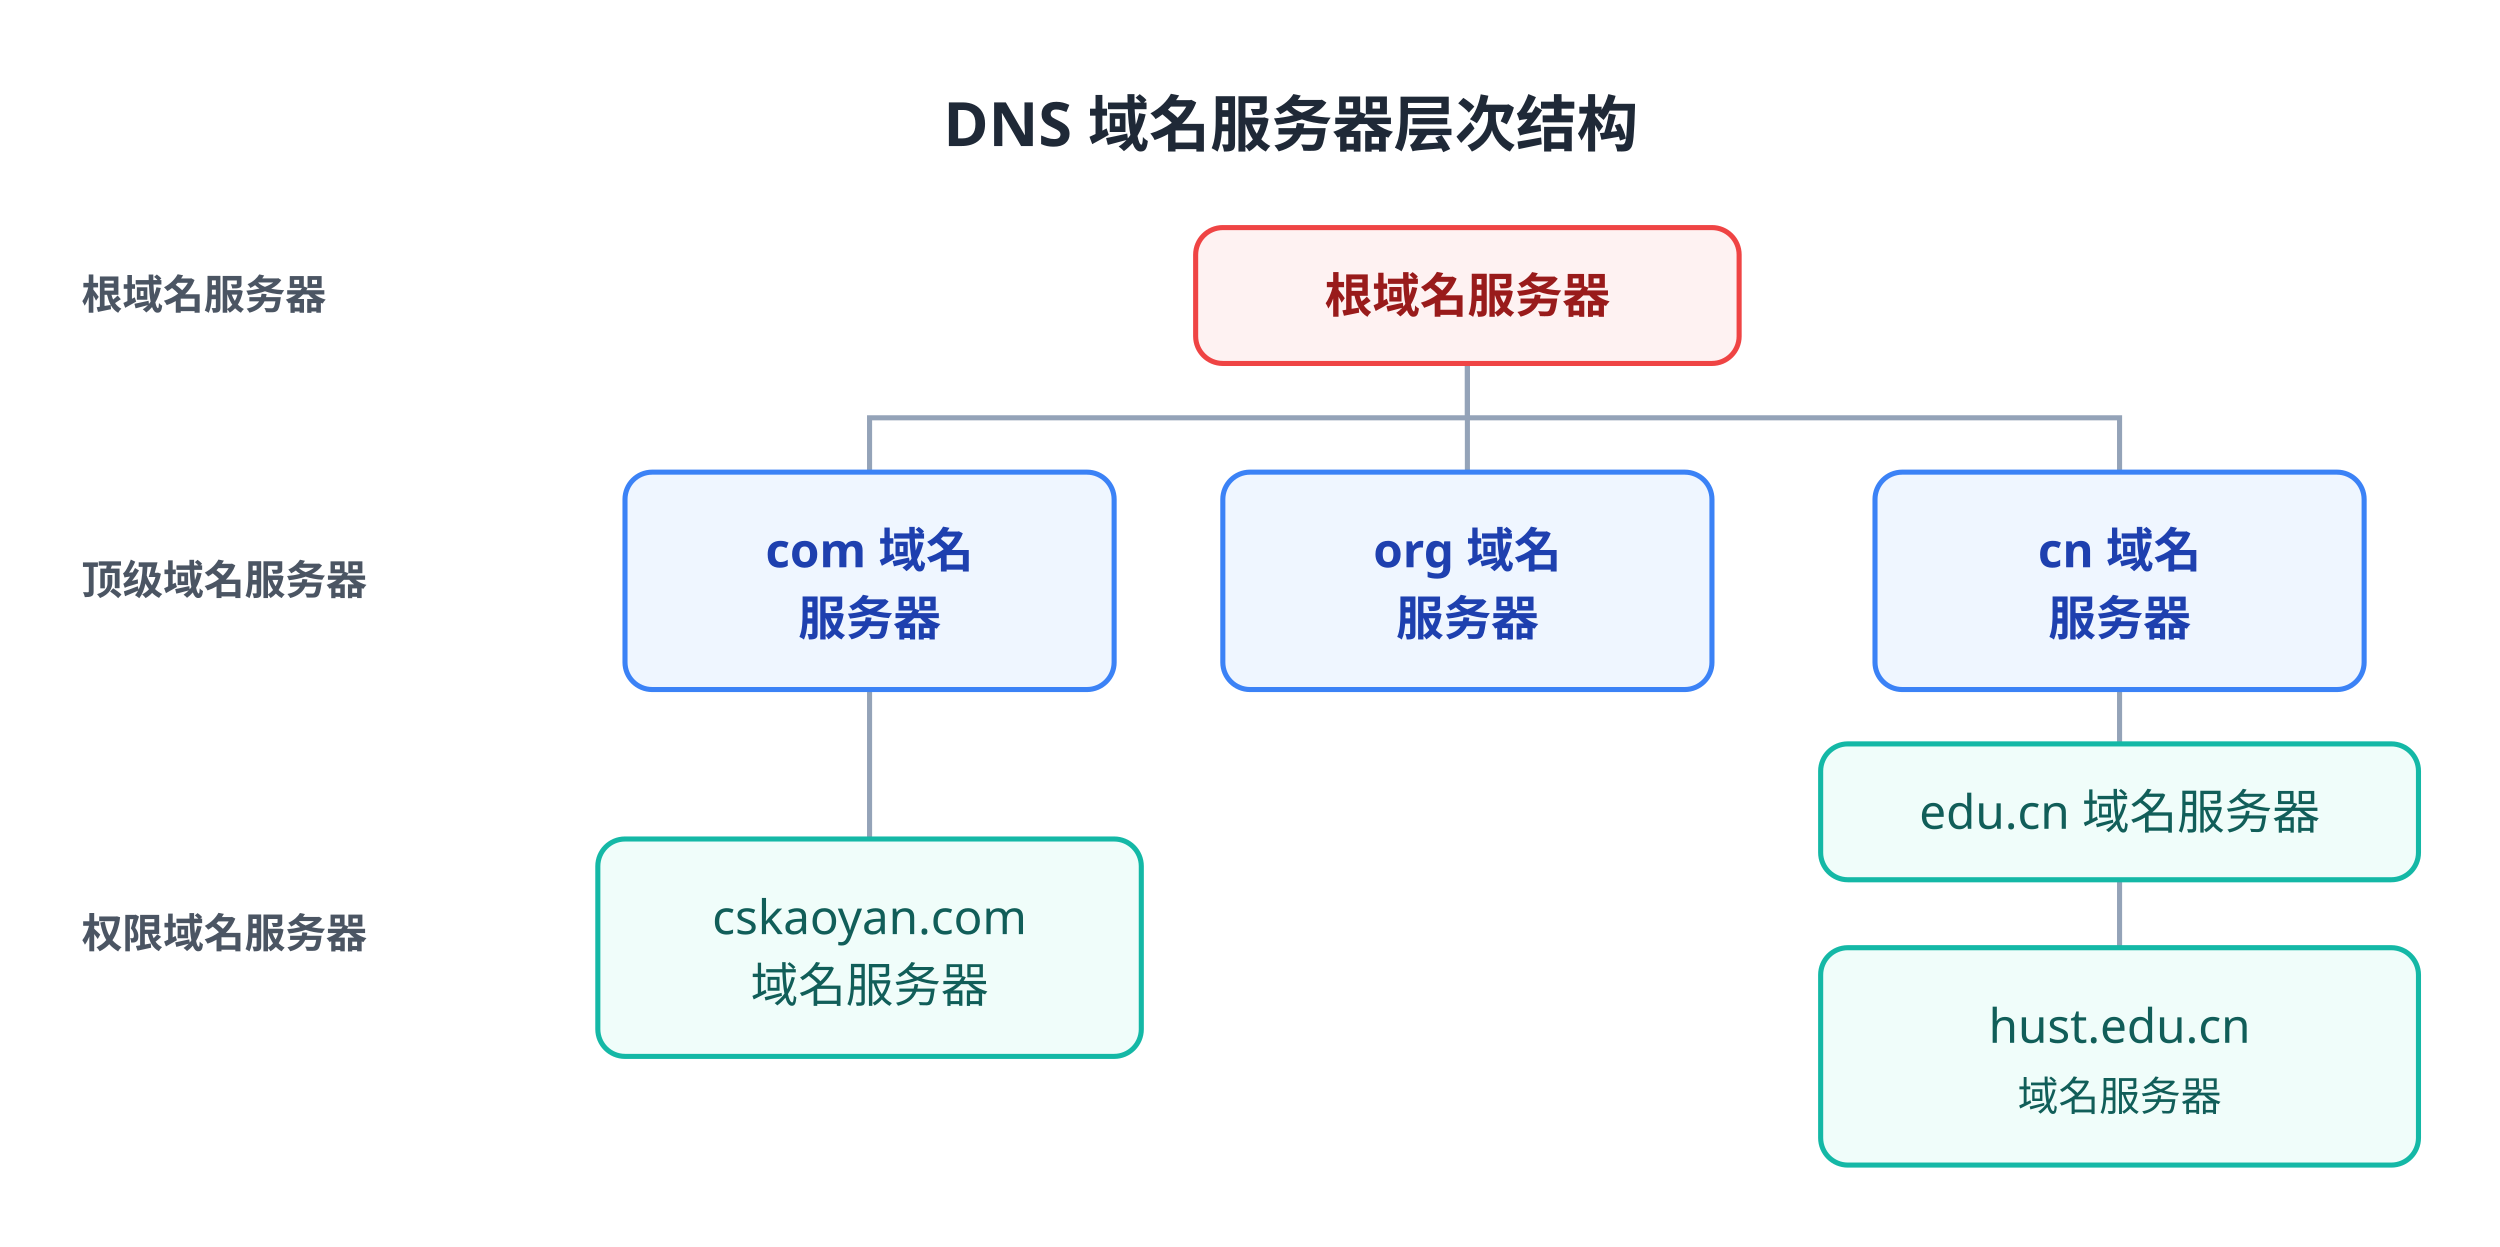
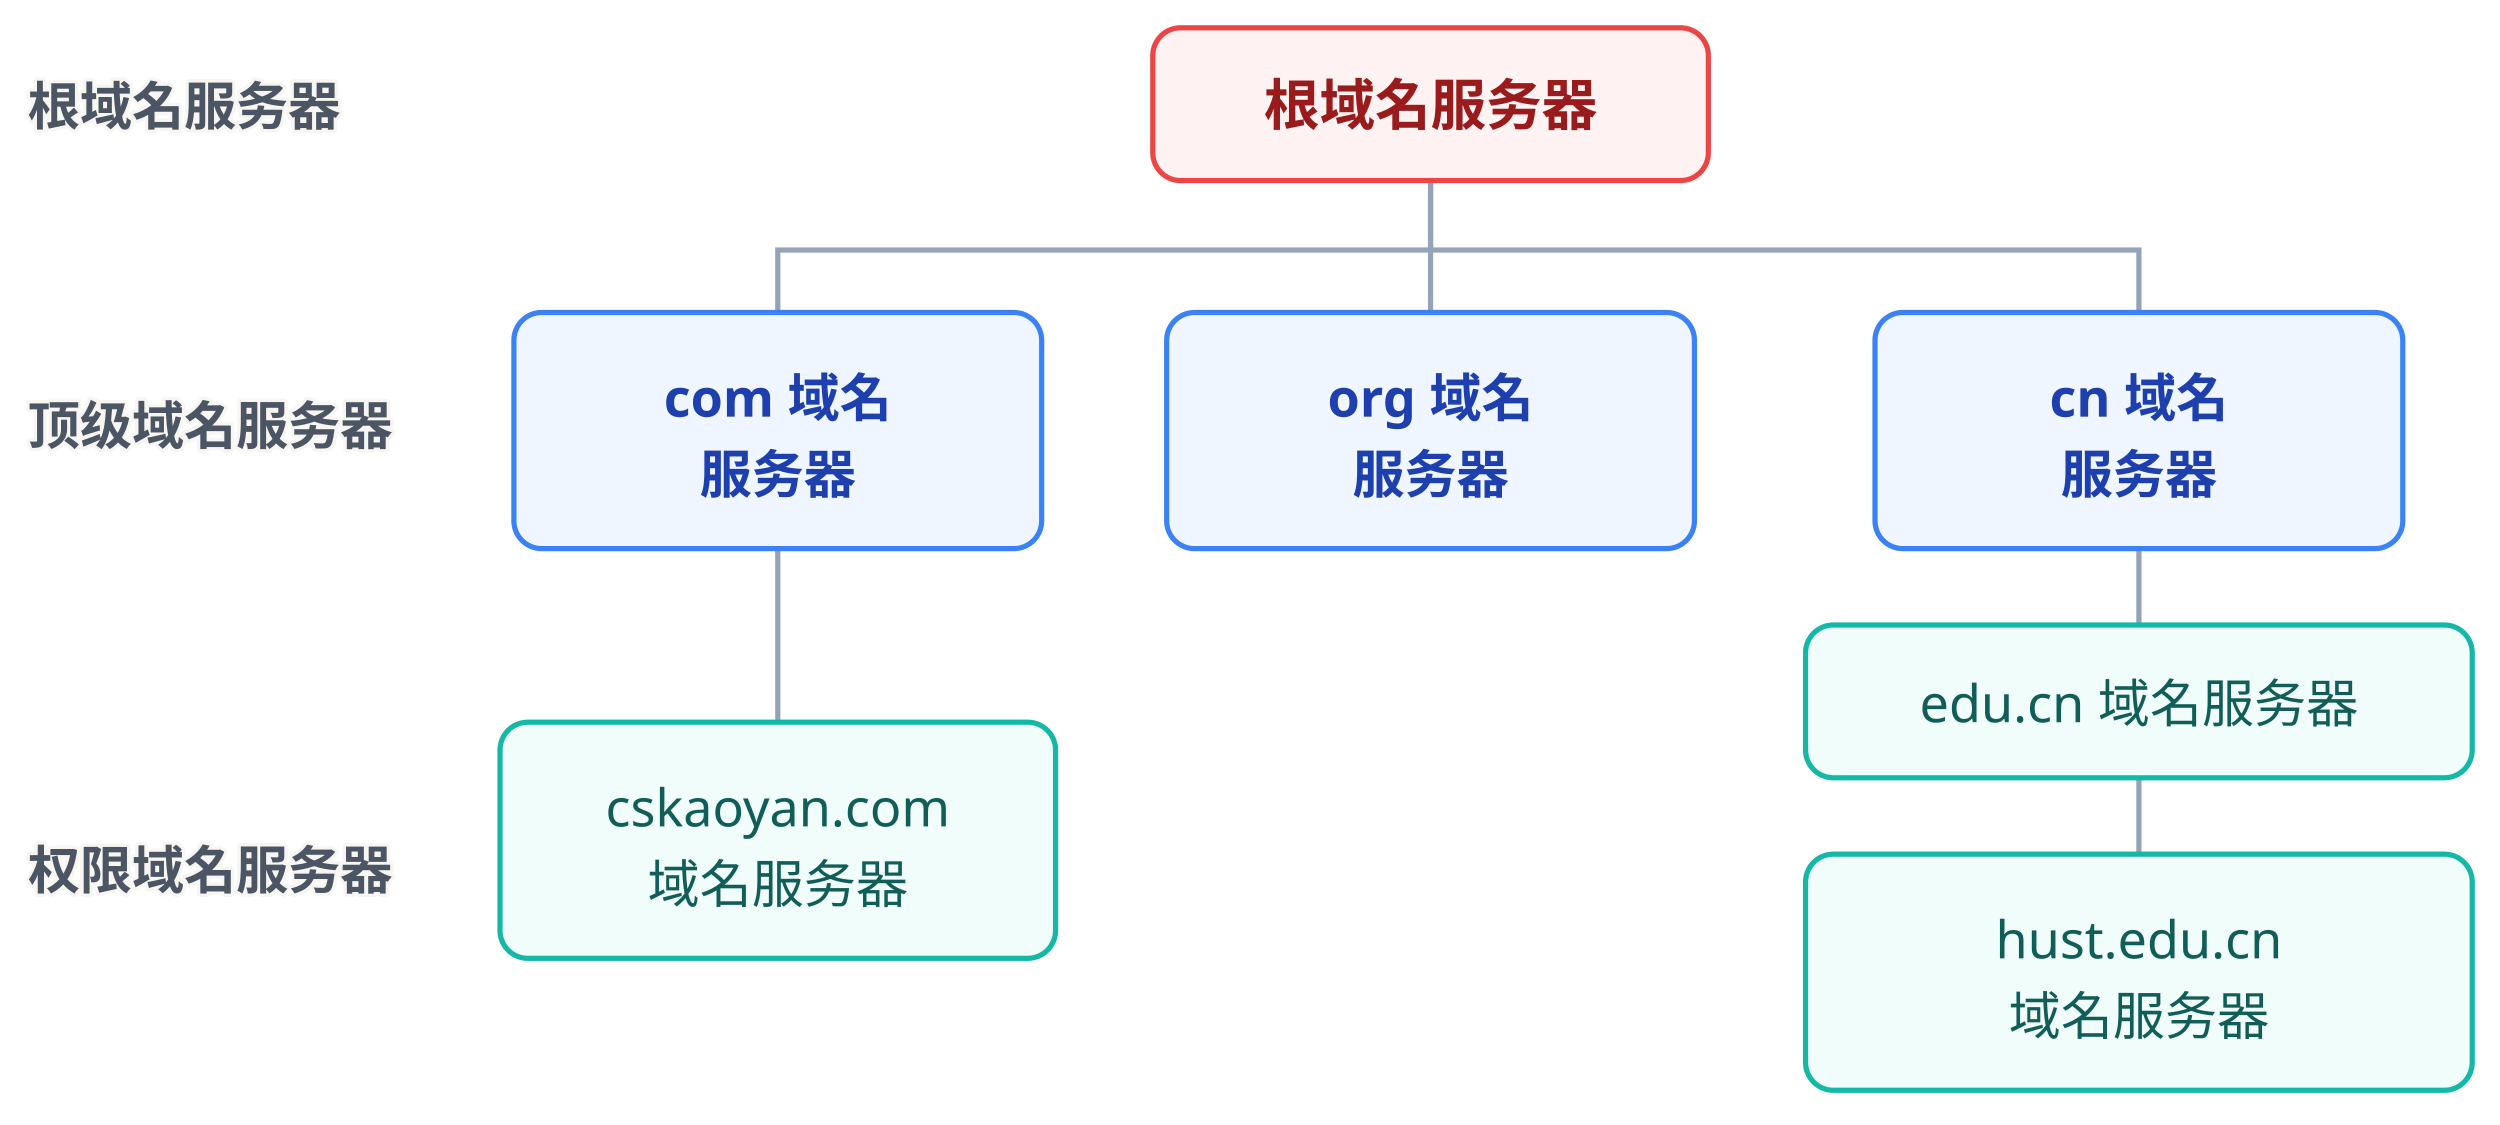
- <svg xmlns="http://www.w3.org/2000/svg" viewBox="0 1 736 367" width="736" height="367" role="img">
+ <svg xmlns="http://www.w3.org/2000/svg" viewBox="0 0 720 324" width="720" height="324" role="img">
  <g font-family="'PingFang SC','Noto Sans SC','Microsoft YaHei',system-ui,sans-serif">
-     <text x="380" y="44" text-anchor="middle" font-size="18" font-weight="600" fill="#1f2937">DNS 域名服务器层次结构</text>
-     <g font-size="12" font-weight="600" fill="#4b5563" text-anchor="start">
-       <text x="24" y="92">根域名服务器</text>
-       <text x="24" y="176">顶级域名服务器</text>
-       <text x="24" y="280">权限域名服务器</text>
+     <g font-size="15" font-weight="600" fill="#4b5563" text-anchor="start">
+       <text x="8" y="36" paint-order="stroke" stroke="#f7f6f2" stroke-width="2" stroke-linejoin="round">根域名服务器</text>
+       <text x="8" y="128" paint-order="stroke" stroke="#f7f6f2" stroke-width="2" stroke-linejoin="round">顶级域名服务器</text>
+       <text x="8" y="256" paint-order="stroke" stroke="#f7f6f2" stroke-width="2" stroke-linejoin="round">权限域名服务器</text>
    </g>
    <g stroke="#94a3b8" stroke-width="1.5" fill="none">
-       <path d="M432 108 V124 H256 V140" />
-       <path d="M432 108 V140" />
-       <path d="M432 124 H624 V140" />
-       <line x1="256" y1="204" x2="256" y2="248" />
-       <line x1="624" y1="204" x2="624" y2="220" />
-       <line x1="624" y1="260" x2="624" y2="280" />
+       <path d="M412 52 V72 H224 V90" />
+       <path d="M412 52 V90" />
+       <path d="M412 72 H616 V90" />
+       <line x1="224" y1="158" x2="224" y2="208" />
+       <line x1="616" y1="158" x2="616" y2="180" />
+       <line x1="616" y1="224" x2="616" y2="246" />
    </g>
-     <rect x="352" y="68" width="160" height="40" rx="8" fill="#fef2f2" stroke="#ef4444" stroke-width="1.5" />
-     <text x="432" y="93" text-anchor="middle" font-size="14" font-weight="600" fill="#991b1b">根域名服务器</text>
+     <rect x="332" y="8" width="160" height="44" rx="8" fill="#fef2f2" stroke="#ef4444" stroke-width="1.5" />
+     <text x="412" y="36" text-anchor="middle" font-size="16" font-weight="600" fill="#991b1b">根域名服务器</text>
    <g fill="#eff6ff" stroke="#3b82f6" stroke-width="1.5">
-       <rect x="184" y="140" width="144" height="64" rx="8" />
-       <rect x="360" y="140" width="144" height="64" rx="8" />
-       <rect x="552" y="140" width="144" height="64" rx="8" />
+       <rect x="148" y="90" width="152" height="68" rx="8" />
+       <rect x="336" y="90" width="152" height="68" rx="8" />
+       <rect x="540" y="90" width="152" height="68" rx="8" />
    </g>
-     <g text-anchor="middle" font-size="14" font-weight="600" fill="#1e40af">
-       <text x="256" y="168">com 域名</text>
-       <text x="256" y="188">服务器</text>
-       <text x="432" y="168">org 域名</text>
-       <text x="432" y="188">服务器</text>
-       <text x="624" y="168">cn 域名</text>
-       <text x="624" y="188">服务器</text>
+     <g text-anchor="middle" font-size="15" font-weight="600" fill="#1e40af">
+       <text x="224" y="120">com 域名</text>
+       <text x="224" y="142">服务器</text>
+       <text x="412" y="120">org 域名</text>
+       <text x="412" y="142">服务器</text>
+       <text x="616" y="120">cn 域名</text>
+       <text x="616" y="142">服务器</text>
    </g>
    <g fill="#f0fdfa" stroke="#14b8a6" stroke-width="1.5">
-       <rect x="176" y="248" width="160" height="64" rx="8" />
-       <rect x="536" y="220" width="176" height="40" rx="8" />
-       <rect x="536" y="280" width="176" height="64" rx="8" />
+       <rect x="144" y="208" width="160" height="68" rx="8" />
+       <rect x="520" y="180" width="192" height="44" rx="8" />
+       <rect x="520" y="246" width="192" height="68" rx="8" />
    </g>
-     <g text-anchor="middle" font-size="14" font-weight="400" fill="#115e59">
-       <text x="256" y="276">cskaoyan.com</text>
-       <text x="256" y="296">域名服务器</text>
-       <text x="624" y="245">edu.cn 域名服务器</text>
-       <text x="624" y="308">hust.edu.cn</text>
-       <text x="624" y="328" font-size="12">域名服务器</text>
+     <g text-anchor="middle" font-size="15" font-weight="400" fill="#115e59">
+       <text x="224" y="238">cskaoyan.com</text>
+       <text x="224" y="260">域名服务器</text>
+       <text x="616" y="208">edu.cn 域名服务器</text>
+       <text x="616" y="276">hust.edu.cn</text>
+       <text x="616" y="298">域名服务器</text>
    </g>
  </g>
</svg>
